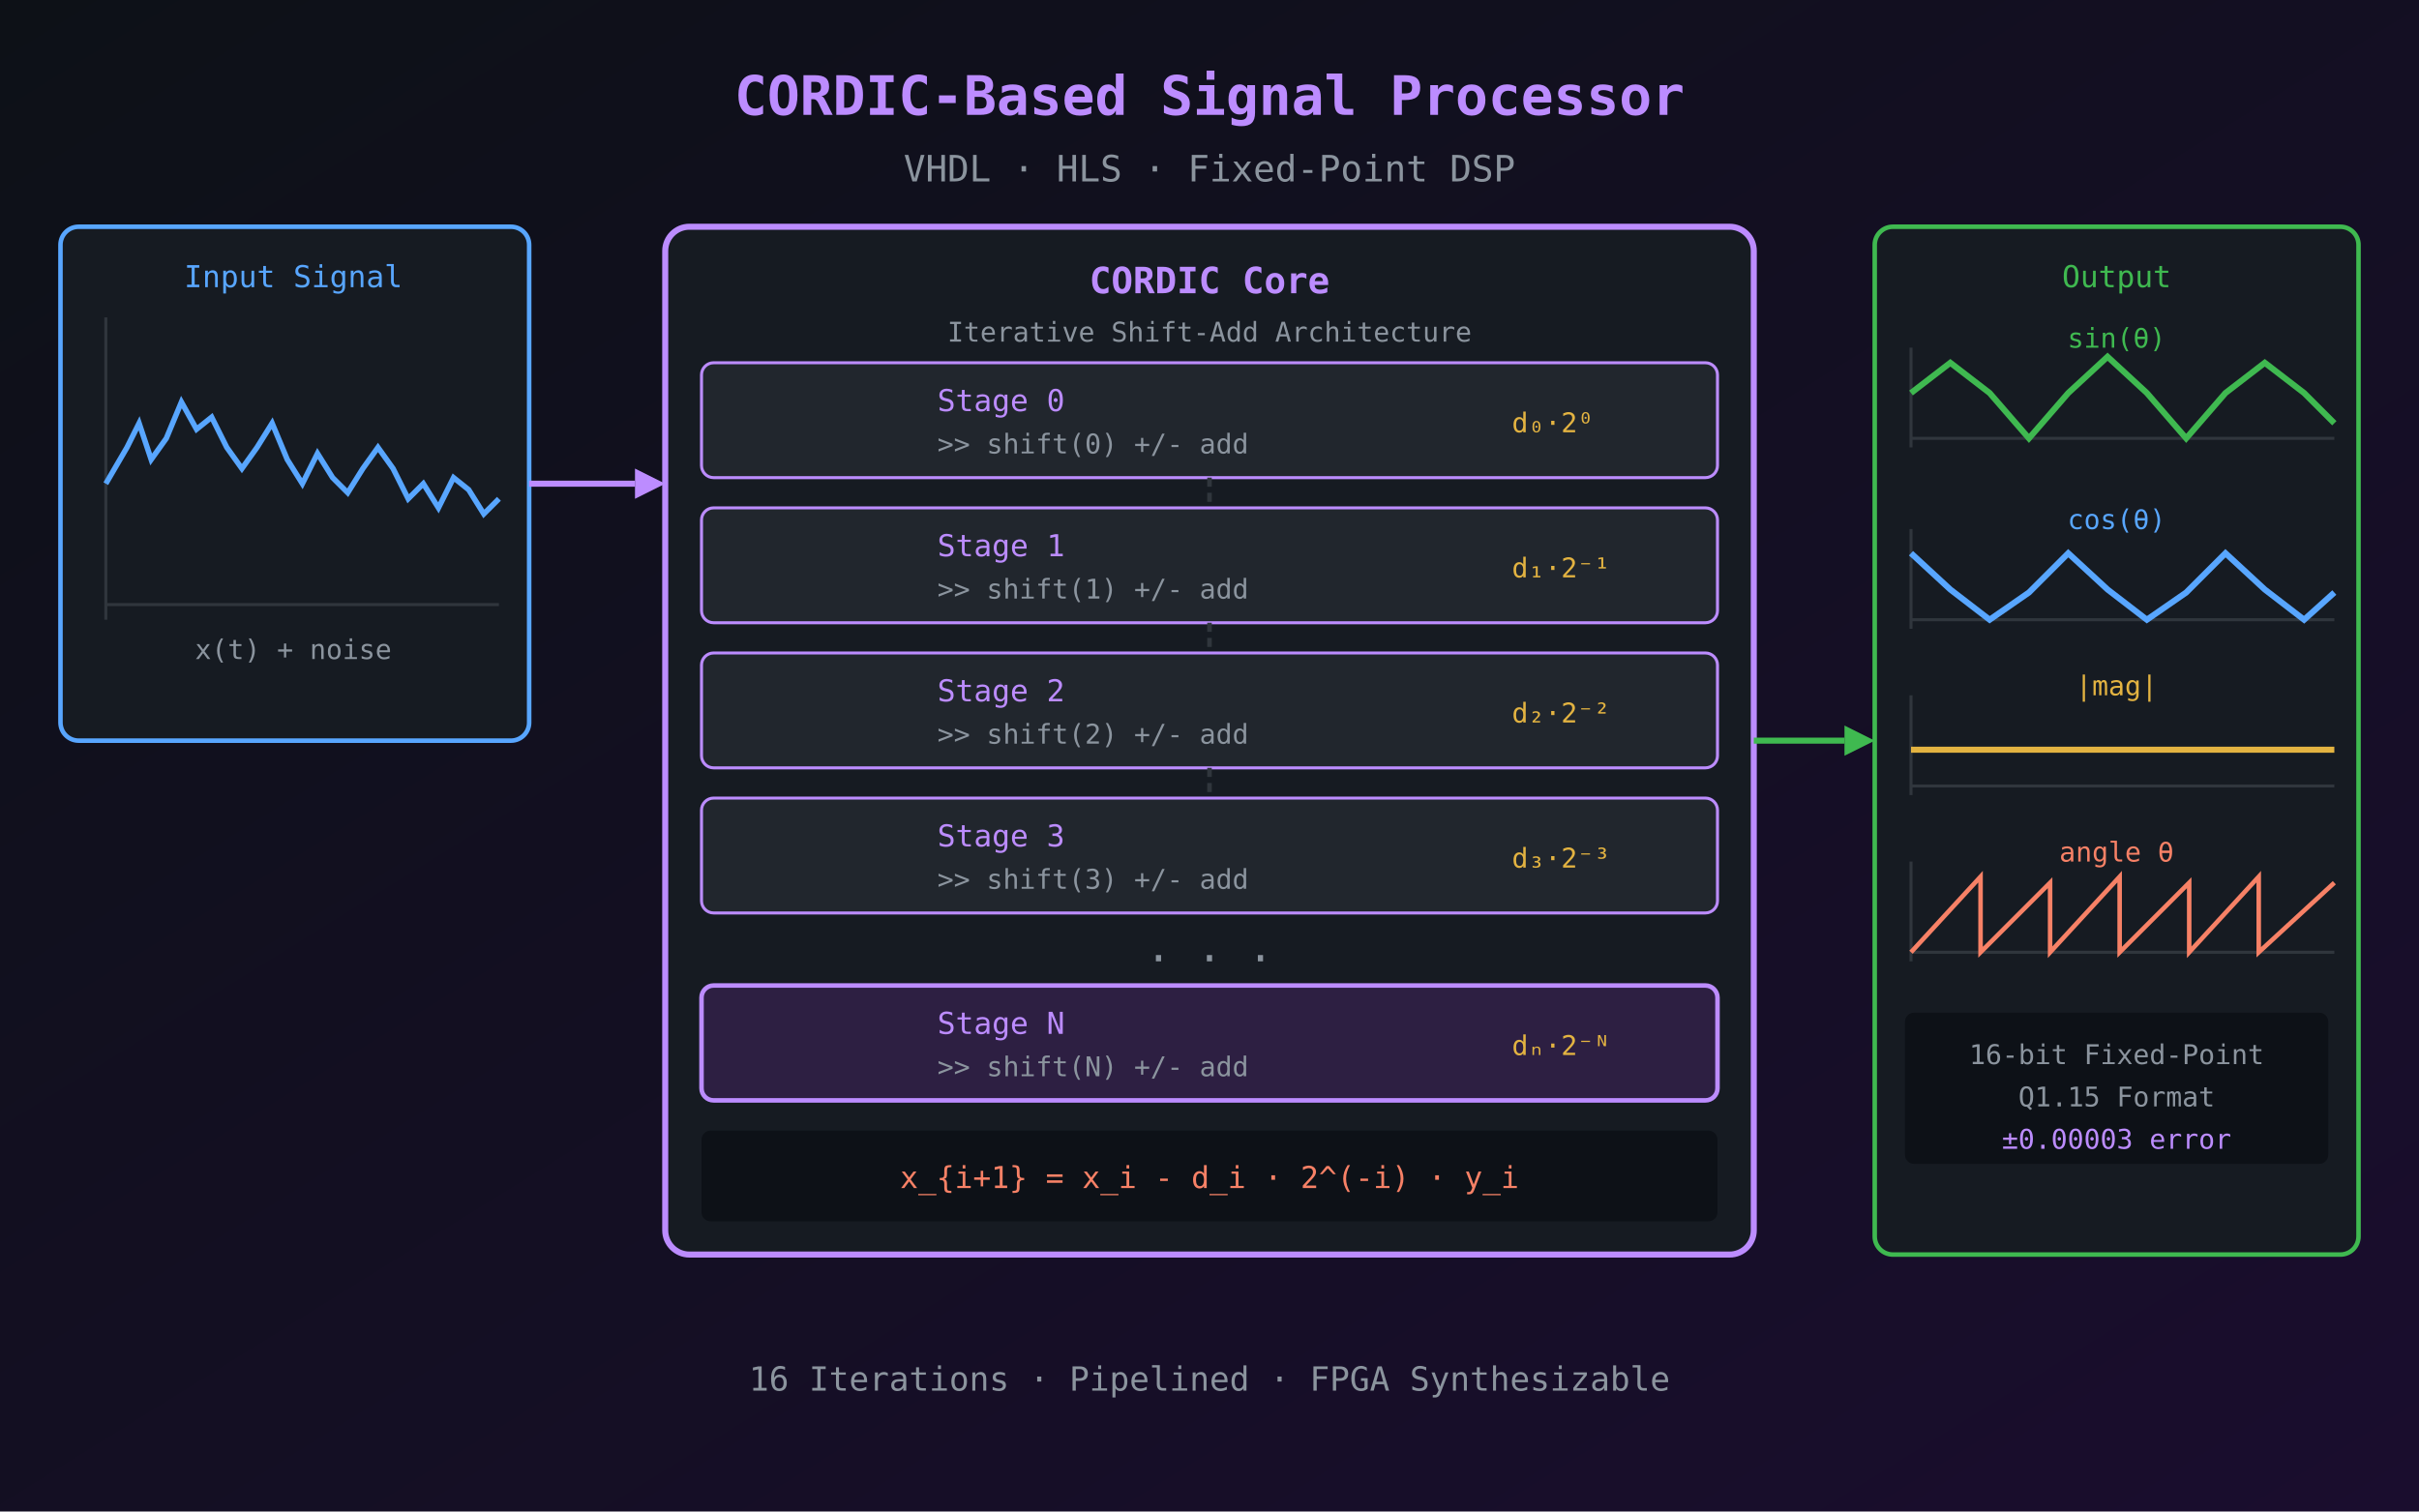
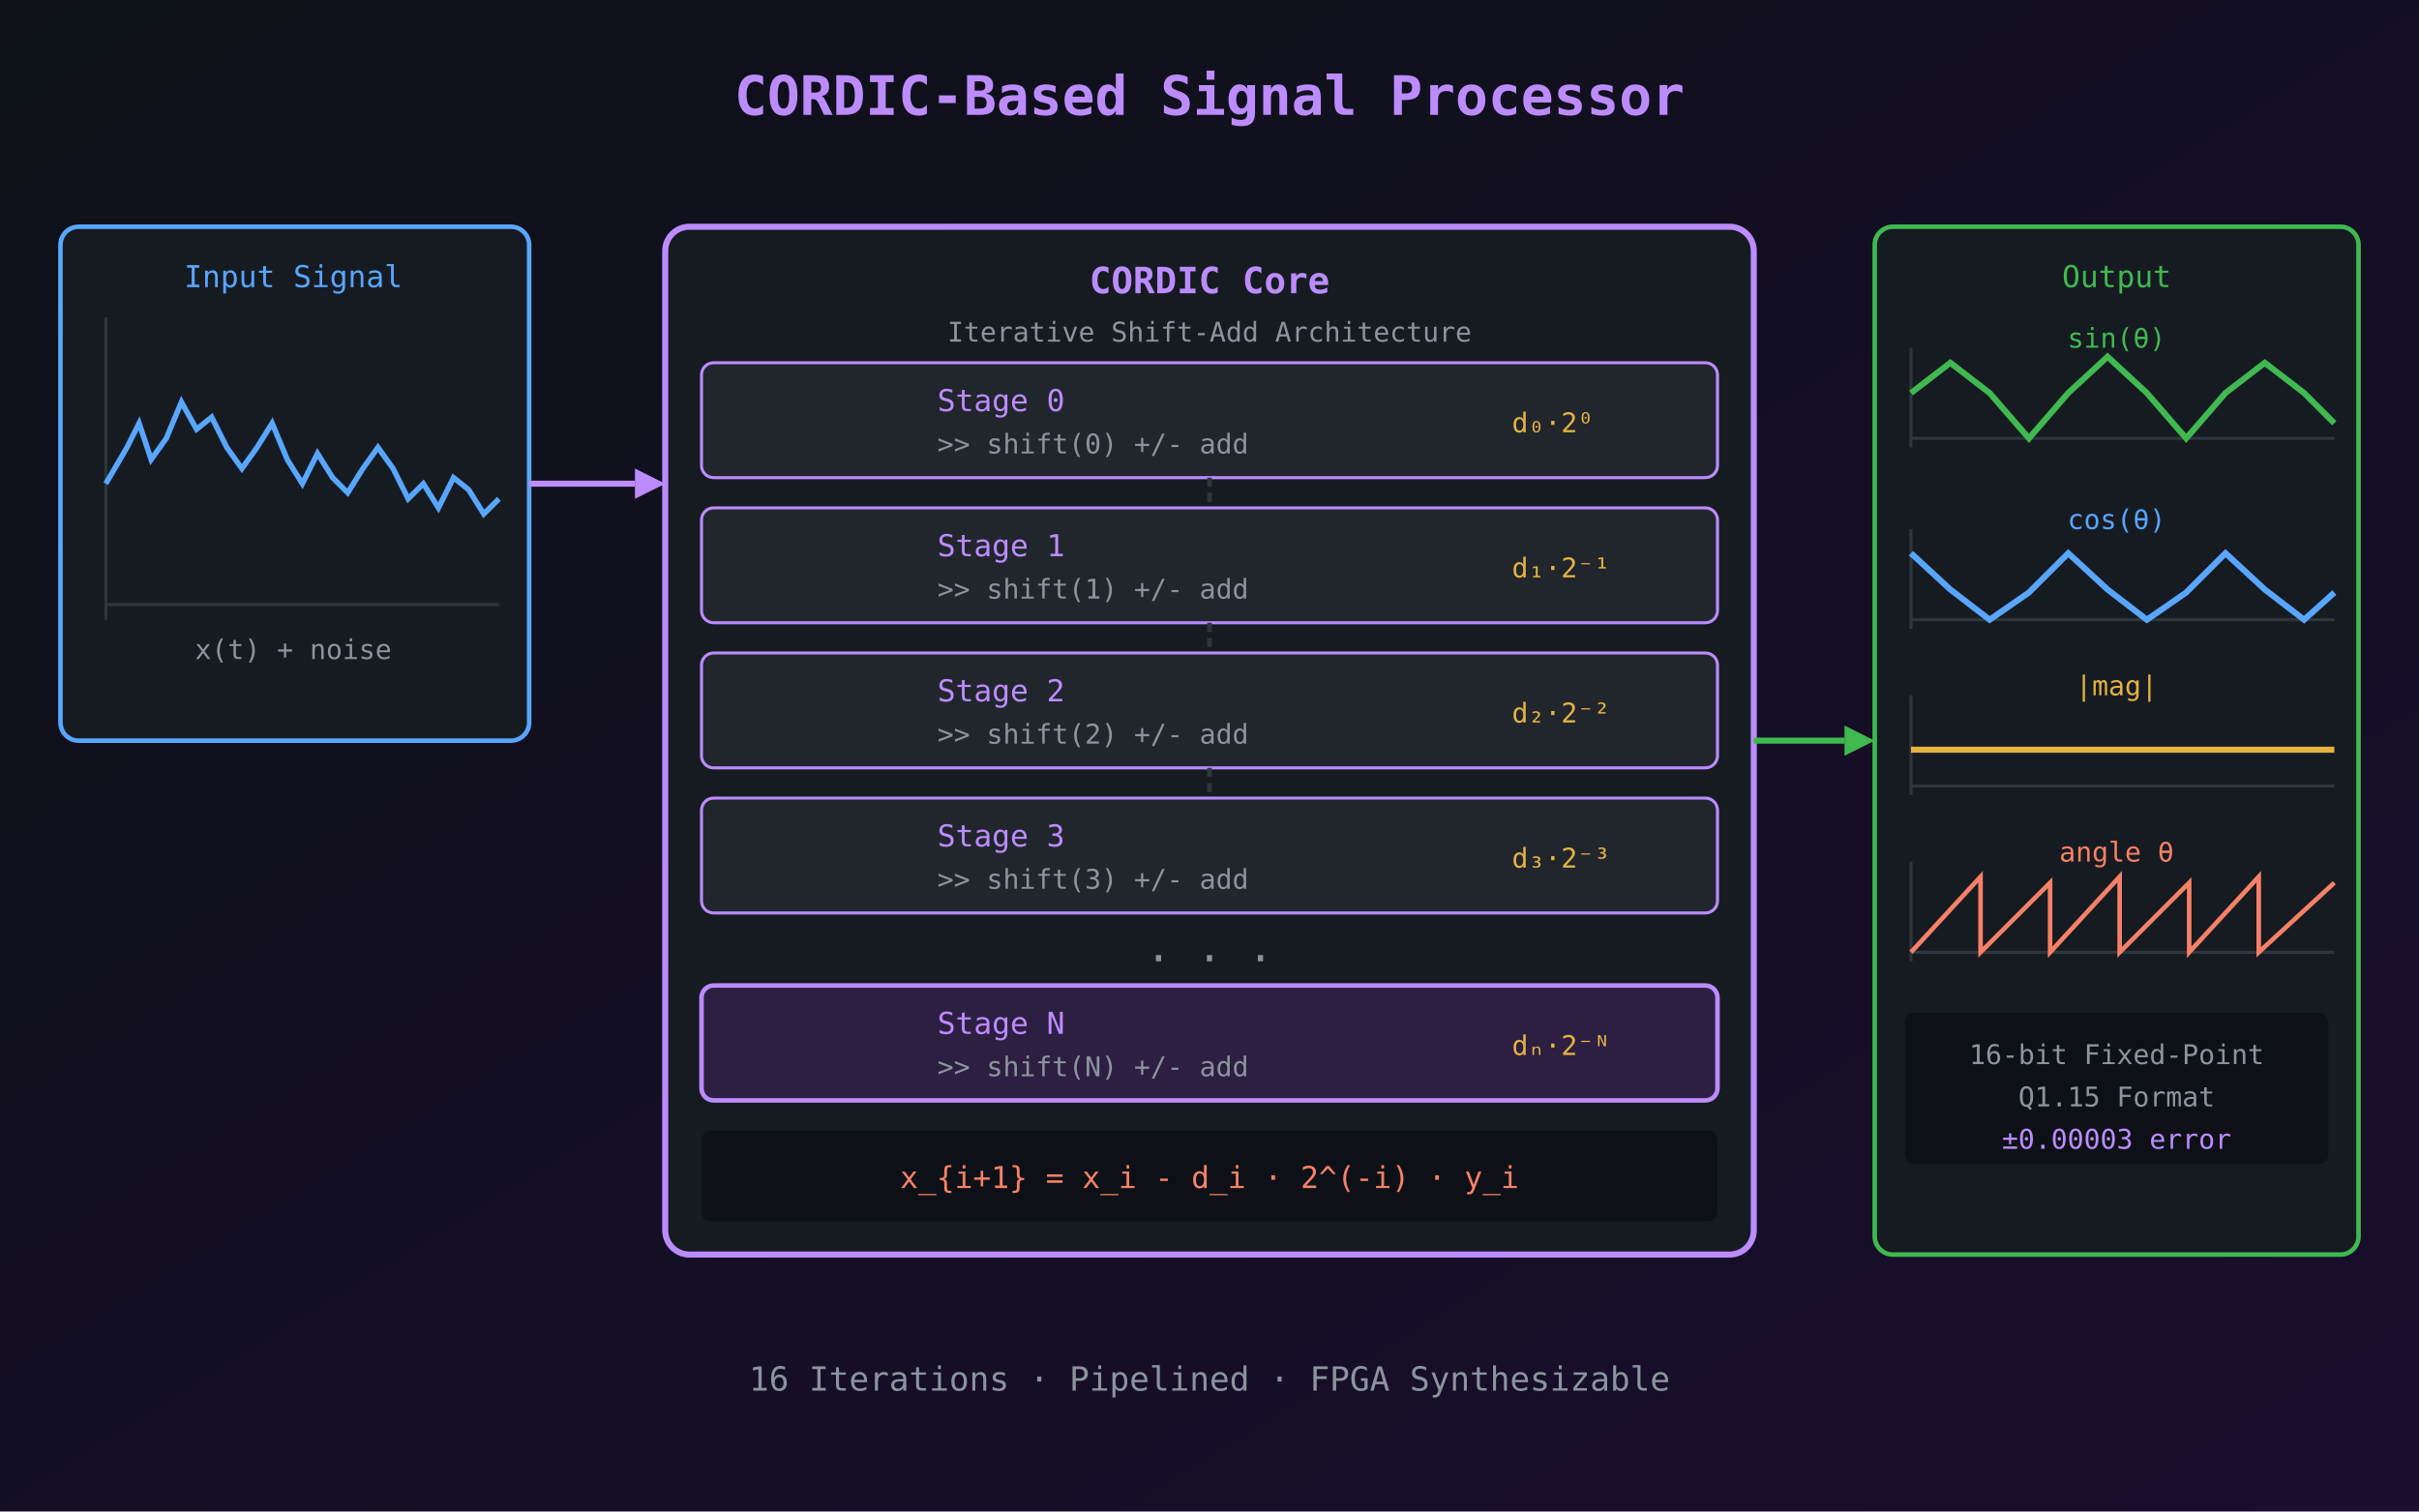
<svg xmlns="http://www.w3.org/2000/svg" viewBox="0 0 800 500" width="800" height="500">
  <defs>
    <linearGradient id="bg25" x1="0%" y1="0%" x2="100%" y2="100%">
      <stop offset="0%" style="stop-color:#0d1117" />
      <stop offset="100%" style="stop-color:#1a0d2e" />
    </linearGradient>
  </defs>
  <rect width="800" height="500" fill="url(#bg25)" />
  <text x="400" y="38" text-anchor="middle" font-family="monospace" font-size="18" font-weight="bold" fill="#bc8cff">CORDIC-Based Signal Processor</text>
-   <text x="400" y="60" text-anchor="middle" font-family="monospace" font-size="12" fill="#8b949e">VHDL · HLS · Fixed-Point DSP</text>
  <rect x="20" y="75" width="155" height="170" rx="6" fill="#161b22" stroke="#58a6ff" stroke-width="1.5" />
  <text x="97" y="95" text-anchor="middle" font-family="monospace" font-size="10" fill="#58a6ff">Input Signal</text>
  <line x1="35" y1="200" x2="165" y2="200" stroke="#30363d" stroke-width="1" />
  <line x1="35" y1="105" x2="35" y2="205" stroke="#30363d" stroke-width="1" />
  <polyline points="35,160 42,148 46,140 50,152 55,145 60,133 65,142 70,138 75,148 80,155 85,148 90,140 95,152 100,160 105,150 110,158 115,163 120,155 125,148 130,155 135,165 140,160 145,168 150,158 155,162 160,170 165,165" fill="none" stroke="#58a6ff" stroke-width="1.8" />
  <text x="97" y="218" text-anchor="middle" font-family="monospace" font-size="9" fill="#8b949e">x(t) + noise</text>
  <line x1="175" y1="160" x2="210" y2="160" stroke="#bc8cff" stroke-width="2" />
  <polygon points="210,155 220,160 210,165" fill="#bc8cff" />
  <rect x="220" y="75" width="360" height="340" rx="8" fill="#161b22" stroke="#bc8cff" stroke-width="2" />
  <text x="400" y="97" text-anchor="middle" font-family="monospace" font-size="12" font-weight="bold" fill="#bc8cff">CORDIC Core</text>
  <text x="400" y="113" text-anchor="middle" font-family="monospace" font-size="9" fill="#8b949e">Iterative Shift-Add Architecture</text>
  <rect x="232" y="120" width="336" height="38" rx="4" fill="#21262d" stroke="#bc8cff" stroke-width="1" />
  <text x="310" y="136" font-family="monospace" font-size="10" fill="#bc8cff">Stage 0</text>
  <text x="310" y="150" font-family="monospace" font-size="9" fill="#8b949e">&gt;&gt; shift(0)   +/- add</text>
  <text x="500" y="143" font-family="monospace" font-size="9" fill="#e3b341">d₀·2⁰</text>
  <line x1="400" y1="158" x2="400" y2="168" stroke="#30363d" stroke-width="1.5" stroke-dasharray="3,2" />
  <rect x="232" y="168" width="336" height="38" rx="4" fill="#21262d" stroke="#bc8cff" stroke-width="1" />
  <text x="310" y="184" font-family="monospace" font-size="10" fill="#bc8cff">Stage 1</text>
  <text x="310" y="198" font-family="monospace" font-size="9" fill="#8b949e">&gt;&gt; shift(1)   +/- add</text>
  <text x="500" y="191" font-family="monospace" font-size="9" fill="#e3b341">d₁·2⁻¹</text>
  <line x1="400" y1="206" x2="400" y2="216" stroke="#30363d" stroke-width="1.5" stroke-dasharray="3,2" />
  <rect x="232" y="216" width="336" height="38" rx="4" fill="#21262d" stroke="#bc8cff" stroke-width="1" />
  <text x="310" y="232" font-family="monospace" font-size="10" fill="#bc8cff">Stage 2</text>
  <text x="310" y="246" font-family="monospace" font-size="9" fill="#8b949e">&gt;&gt; shift(2)   +/- add</text>
  <text x="500" y="239" font-family="monospace" font-size="9" fill="#e3b341">d₂·2⁻²</text>
  <line x1="400" y1="254" x2="400" y2="264" stroke="#30363d" stroke-width="1.5" stroke-dasharray="3,2" />
  <rect x="232" y="264" width="336" height="38" rx="4" fill="#21262d" stroke="#bc8cff" stroke-width="1" />
  <text x="310" y="280" font-family="monospace" font-size="10" fill="#bc8cff">Stage 3</text>
  <text x="310" y="294" font-family="monospace" font-size="9" fill="#8b949e">&gt;&gt; shift(3)   +/- add</text>
  <text x="500" y="287" font-family="monospace" font-size="9" fill="#e3b341">d₃·2⁻³</text>
  <text x="400" y="318" text-anchor="middle" font-family="monospace" font-size="14" fill="#8b949e">. . .</text>
  <rect x="232" y="326" width="336" height="38" rx="4" fill="#2d1f42" stroke="#bc8cff" stroke-width="1.5" />
  <text x="310" y="342" font-family="monospace" font-size="10" fill="#bc8cff">Stage N</text>
  <text x="310" y="356" font-family="monospace" font-size="9" fill="#8b949e">&gt;&gt; shift(N)   +/- add</text>
  <text x="500" y="349" font-family="monospace" font-size="9" fill="#e3b341">dₙ·2⁻ᴺ</text>
  <rect x="232" y="374" width="336" height="30" rx="3" fill="#0d1117" />
  <text x="400" y="393" text-anchor="middle" font-family="monospace" font-size="10" fill="#f78166">x_{i+1} = x_i - d_i · 2^(-i) · y_i</text>
  <line x1="580" y1="245" x2="610" y2="245" stroke="#3fb950" stroke-width="2" />
  <polygon points="610,240 620,245 610,250" fill="#3fb950" />
  <rect x="620" y="75" width="160" height="340" rx="6" fill="#161b22" stroke="#3fb950" stroke-width="1.5" />
  <text x="700" y="95" text-anchor="middle" font-family="monospace" font-size="10" fill="#3fb950">Output</text>
  <text x="700" y="115" text-anchor="middle" font-family="monospace" font-size="9" fill="#3fb950">sin(θ)</text>
  <line x1="632" y1="145" x2="772" y2="145" stroke="#30363d" stroke-width="1" />
  <line x1="632" y1="115" x2="632" y2="148" stroke="#30363d" stroke-width="1" />
  <polyline points="632,130 645,120 658,130 671,145 684,130 697,118 710,130 723,145 736,130 749,120 762,130 772,140" fill="none" stroke="#3fb950" stroke-width="2" />
  <text x="700" y="175" text-anchor="middle" font-family="monospace" font-size="9" fill="#58a6ff">cos(θ)</text>
  <line x1="632" y1="205" x2="772" y2="205" stroke="#30363d" stroke-width="1" />
  <line x1="632" y1="175" x2="632" y2="208" stroke="#30363d" stroke-width="1" />
  <polyline points="632,183 645,195 658,205 671,196 684,183 697,195 710,205 723,196 736,183 749,195 762,205 772,196" fill="none" stroke="#58a6ff" stroke-width="2" />
  <text x="700" y="230" text-anchor="middle" font-family="monospace" font-size="9" fill="#e3b341">|mag|</text>
  <line x1="632" y1="260" x2="772" y2="260" stroke="#30363d" stroke-width="1" />
  <line x1="632" y1="230" x2="632" y2="263" stroke="#30363d" stroke-width="1" />
  <line x1="632" y1="248" x2="772" y2="248" stroke="#e3b341" stroke-width="2" />
  <text x="700" y="285" text-anchor="middle" font-family="monospace" font-size="9" fill="#f78166">angle θ</text>
  <line x1="632" y1="315" x2="772" y2="315" stroke="#30363d" stroke-width="1" />
  <line x1="632" y1="285" x2="632" y2="318" stroke="#30363d" stroke-width="1" />
  <polyline points="632,315 655,290 655,315 678,292 678,315 701,290 701,315 724,292 724,315 747,290 747,315 772,292" fill="none" stroke="#f78166" stroke-width="1.5" />
  <rect x="630" y="335" width="140" height="50" rx="3" fill="#0d1117" />
  <text x="700" y="352" text-anchor="middle" font-family="monospace" font-size="9" fill="#8b949e">16-bit Fixed-Point</text>
  <text x="700" y="366" text-anchor="middle" font-family="monospace" font-size="9" fill="#8b949e">Q1.15 Format</text>
  <text x="700" y="380" text-anchor="middle" font-family="monospace" font-size="9" fill="#bc8cff">±0.00003 error</text>
  <text x="400" y="460" text-anchor="middle" font-family="monospace" font-size="11" fill="#8b949e">16 Iterations · Pipelined · FPGA Synthesizable</text>
</svg>
